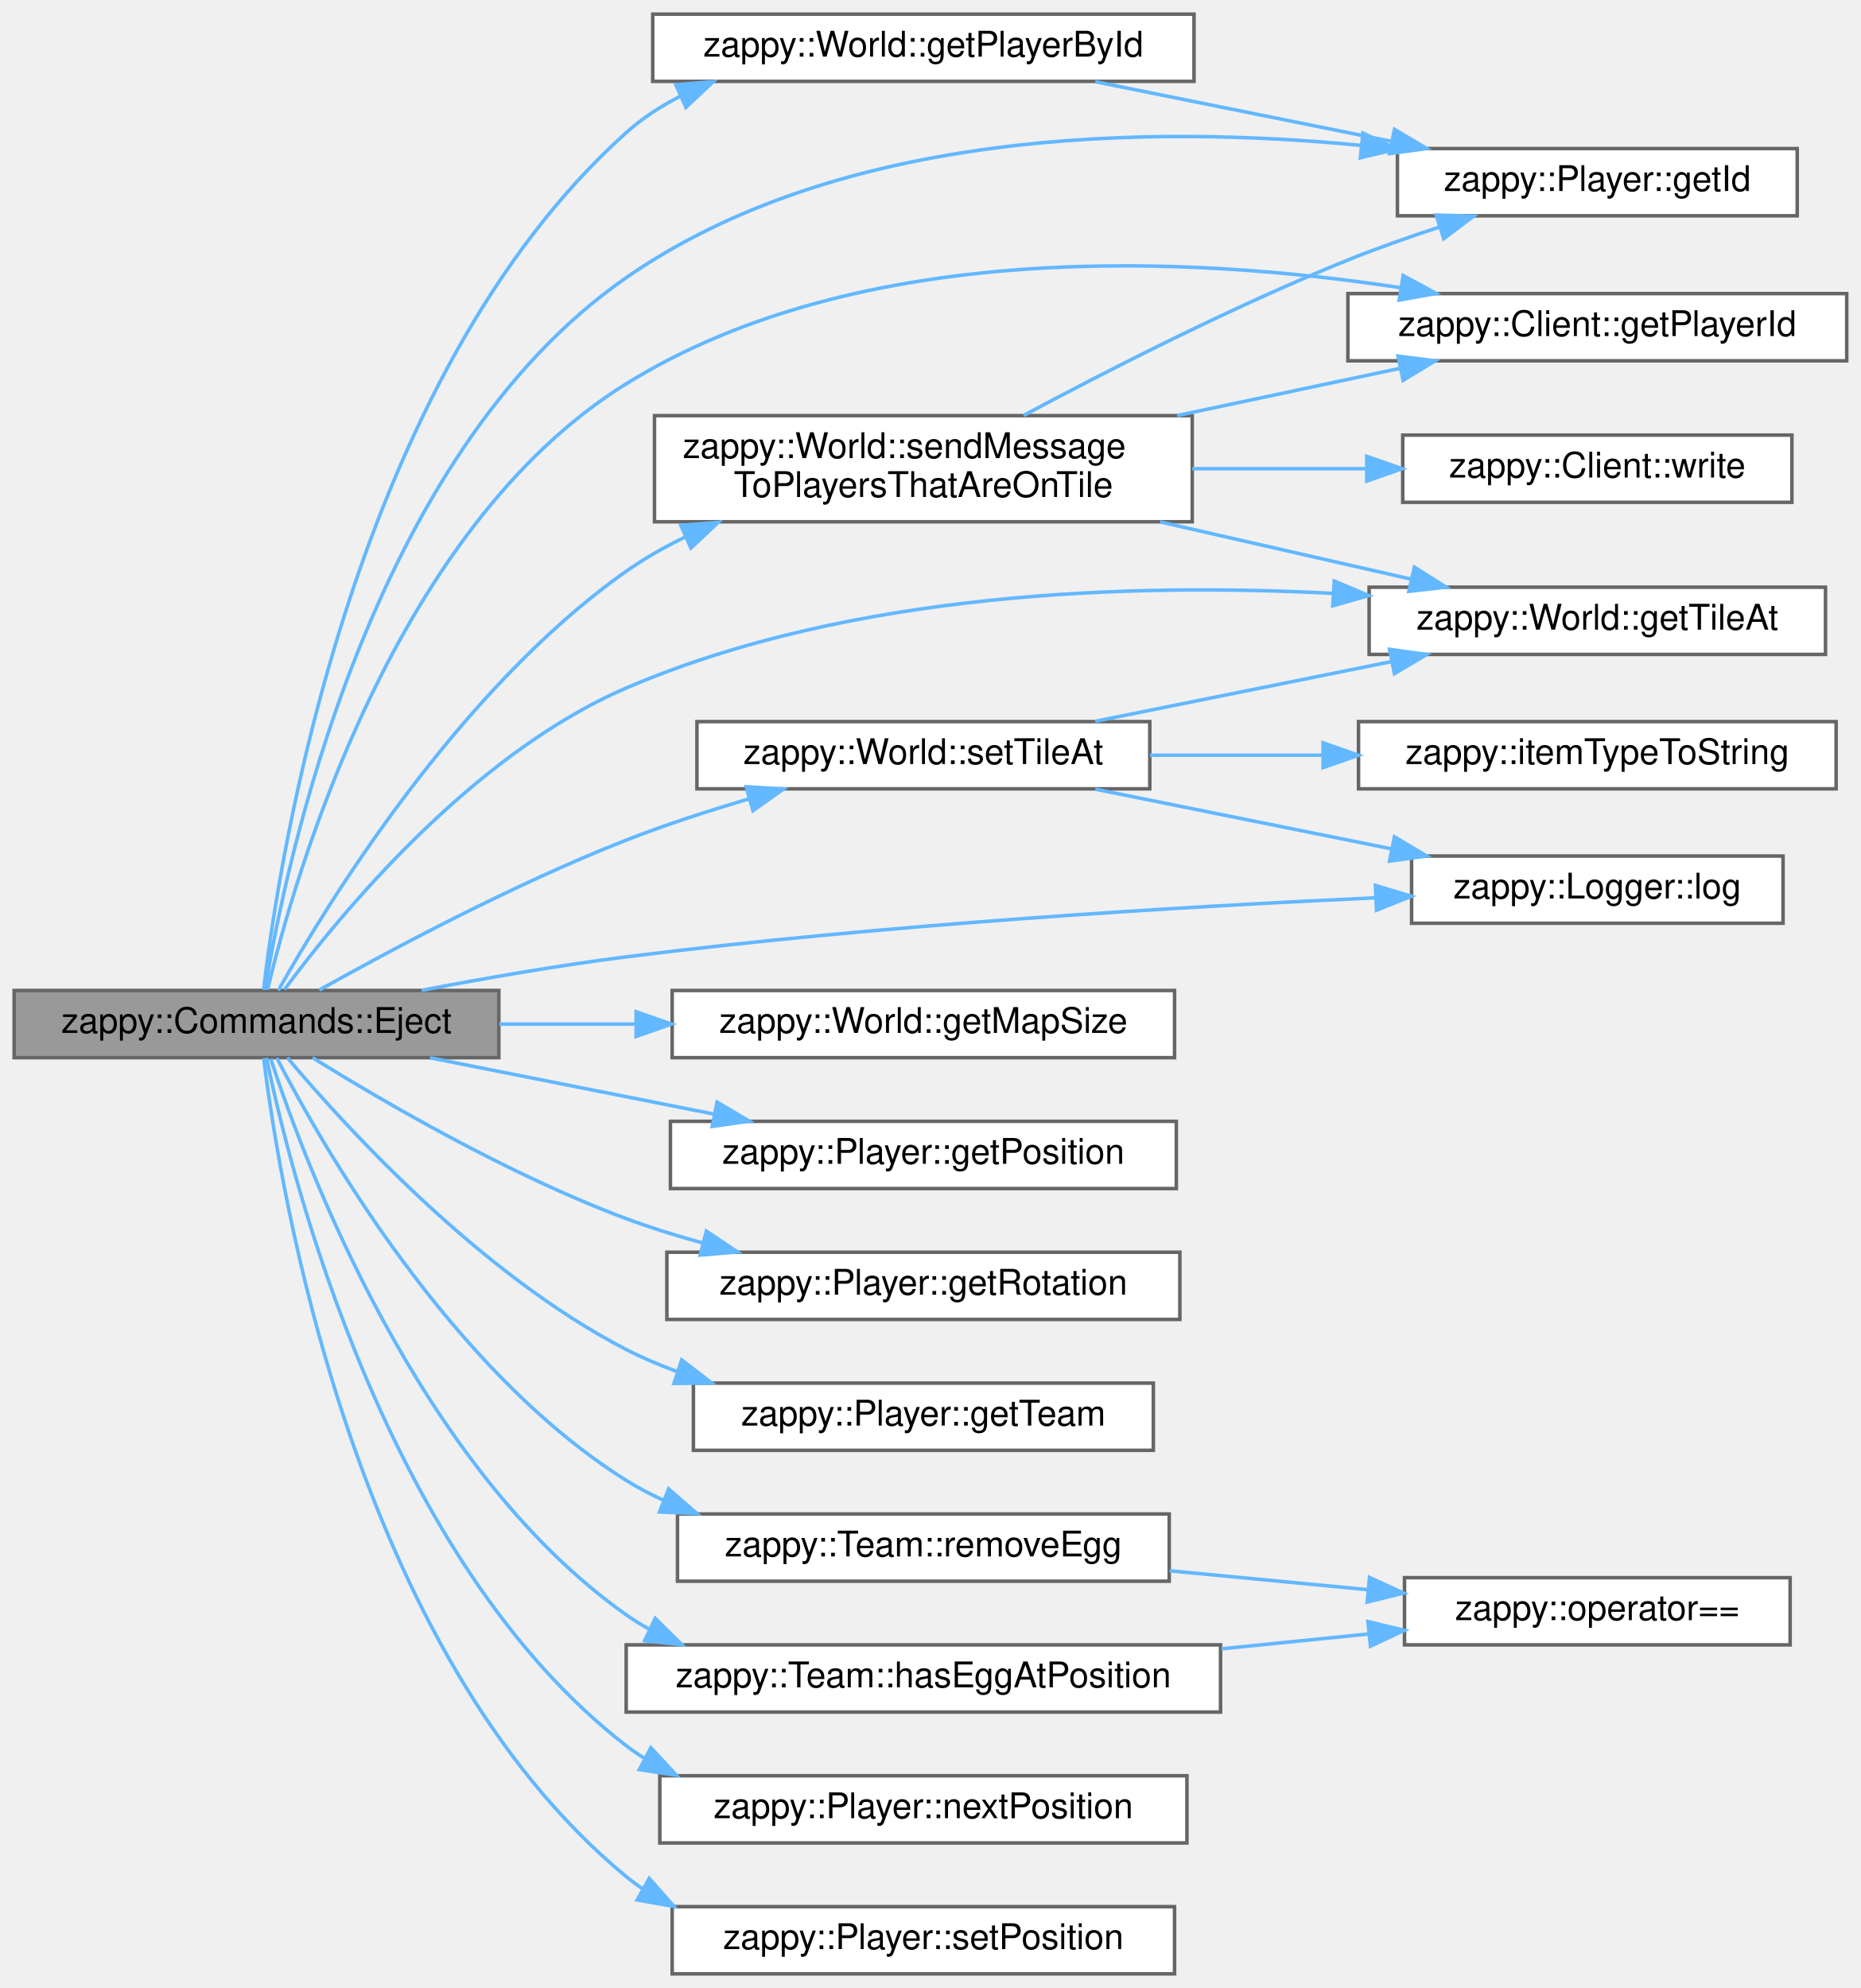
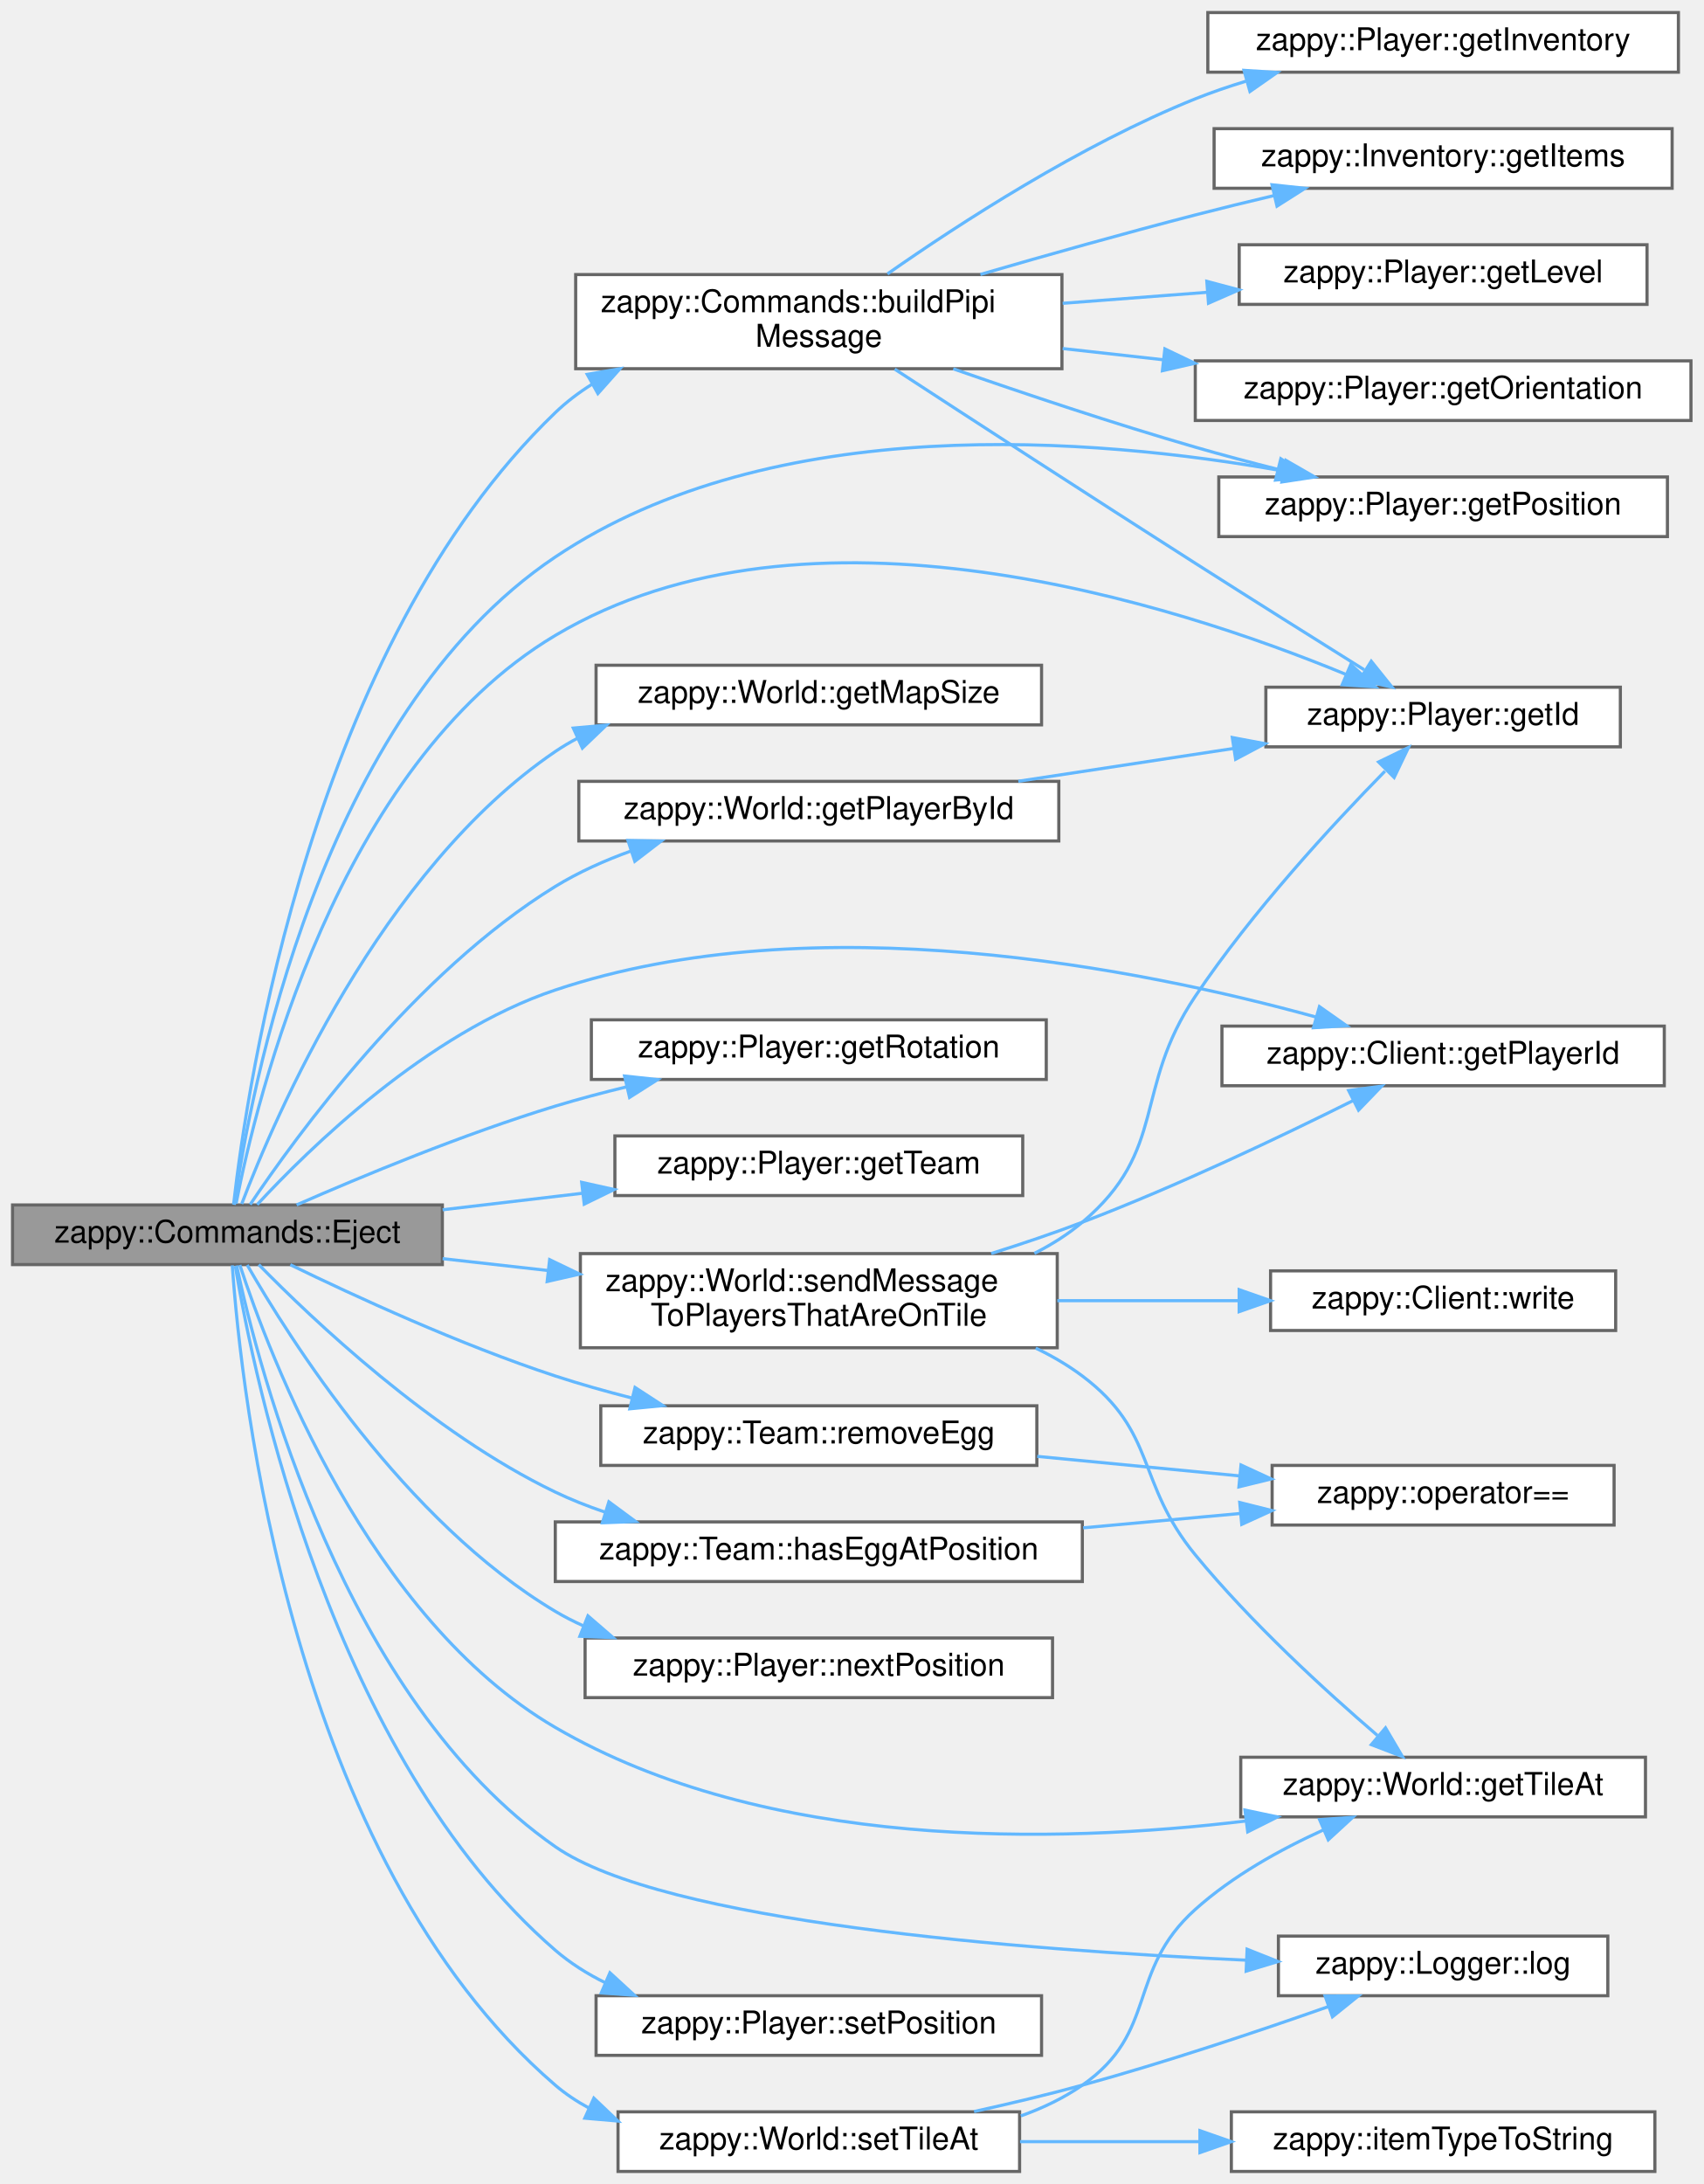
- <svg xmlns="http://www.w3.org/2000/svg" xmlns:xlink="http://www.w3.org/1999/xlink" width="526pt" height="562pt" viewBox="0.00 0.00 526.00 562.00">
-   <g id="graph0" class="graph" transform="scale(1 1) rotate(0) translate(4 558)">
+ <svg xmlns="http://www.w3.org/2000/svg" xmlns:xlink="http://www.w3.org/1999/xlink" width="543pt" height="696pt" viewBox="0.00 0.00 543.00 696.00">
+   <g id="graph0" class="graph" transform="scale(1 1) rotate(0) translate(4 692)">
    <g id="Node000001" class="node">
      <g id="a_Node000001">
        <a xlink:title="Pushes every other player off the current tile.">
-           <polygon fill="#999999" stroke="#666666" points="137,-278 0,-278 0,-259 137,-259 137,-278" />
-           <text text-anchor="middle" x="68.5" y="-266" font-family="Helvetica,sans-Serif" font-size="10.00">zappy::Commands::Eject</text>
+           <polygon fill="#999999" stroke="#666666" points="137,-308 0,-308 0,-289 137,-289 137,-308" />
+           <text text-anchor="middle" x="68.5" y="-296" font-family="Helvetica,sans-Serif" font-size="10.00">zappy::Commands::Eject</text>
        </a>
      </g>
    </g>
    <g id="Node000002" class="node">
      <g id="a_Node000002">
-         <a xlink:href="classzappy_1_1Player.html#a33f33f30fdbf95af468119bc63bd7caa" target="_top" xlink:title="This player's stable logical id (its GUI player number).">
-           <polygon fill="white" stroke="#666666" points="504,-516 391,-516 391,-497 504,-497 504,-516" />
-           <text text-anchor="middle" x="447.5" y="-504" font-family="Helvetica,sans-Serif" font-size="10.00">zappy::Player::getId</text>
+         <a xlink:href="classzappy_1_1Commands.html#ab80dd4d34e9f778e13d3ddba78134a15" target="_top" xlink:title="Builds a passive &quot;pipi&quot; snapshot line (position, orientation, level, inventory) for one player.">
+           <polygon fill="white" stroke="#666666" points="334.5,-604.5 179.5,-604.5 179.5,-574.5 334.5,-574.5 334.5,-604.5" />
+           <text text-anchor="start" x="187.5" y="-592.5" font-family="Helvetica,sans-Serif" font-size="10.00">zappy::Commands::buildPipi</text>
+           <text text-anchor="middle" x="257" y="-581.5" font-family="Helvetica,sans-Serif" font-size="10.00">Message</text>
        </a>
      </g>
    </g>
    <g id="edge1_Node000001_Node000002" class="edge">
      <g id="a_edge1_Node000001_Node000002">
        <a xlink:title=" ">
-           <path fill="none" stroke="#63b8ff" d="M70.91,-278.18C76.47,-312.51 100.26,-429.03 173,-479.5 233.77,-521.67 321.24,-522.66 380.79,-516.89" />
-           <polygon fill="#63b8ff" stroke="#63b8ff" points="381.25,-520.36 390.83,-515.83 380.52,-513.4 381.25,-520.36" />
+           <path fill="none" stroke="#63b8ff" d="M70.46,-308.16C74.74,-346.04 95.41,-485.96 173,-560.5 176.53,-563.89 180.48,-566.89 184.68,-569.53" />
+           <polygon fill="#63b8ff" stroke="#63b8ff" points="183.18,-572.7 193.62,-574.49 186.58,-566.58 183.18,-572.7" />
        </a>
      </g>
    </g>
    <g id="Node000003" class="node">
      <g id="a_Node000003">
+         <a xlink:href="classzappy_1_1Player.html#a33f33f30fdbf95af468119bc63bd7caa" target="_top" xlink:title="This player's stable logical id (its GUI player number).">
+           <polygon fill="white" stroke="#666666" points="512.5,-473 399.5,-473 399.5,-454 512.5,-454 512.5,-473" />
+           <text text-anchor="middle" x="456" y="-461" font-family="Helvetica,sans-Serif" font-size="10.00">zappy::Player::getId</text>
+         </a>
+       </g>
+     </g>
+     <g id="edge8_Node000001_Node000003" class="edge">
+       <g id="a_edge8_Node000001_Node000003">
+         <a xlink:title=" ">
+           <path fill="none" stroke="#63b8ff" d="M71.25,-308.44C77.68,-341.49 103.33,-448.01 173,-489.5 253.53,-537.46 370.5,-499.57 424.98,-477.1" />
+           <polygon fill="#63b8ff" stroke="#63b8ff" points="426.57,-480.23 434.41,-473.11 423.83,-473.79 426.57,-480.23" />
+         </a>
+       </g>
+     </g>
+     <g id="Node000008" class="node">
+       <g id="a_Node000008">
+         <a xlink:href="classzappy_1_1Player.html#aff283e814b7f01d4ad7398d7c20794e6" target="_top" xlink:title="Current tile position.">
+           <polygon fill="white" stroke="#666666" points="527.5,-540 384.5,-540 384.5,-521 527.5,-521 527.5,-540" />
+           <text text-anchor="middle" x="456" y="-528" font-family="Helvetica,sans-Serif" font-size="10.00">zappy::Player::getPosition</text>
+         </a>
+       </g>
+     </g>
+     <g id="edge13_Node000001_Node000008" class="edge">
+       <g id="a_edge13_Node000001_Node000008">
+         <a xlink:title=" ">
+           <path fill="none" stroke="#63b8ff" d="M70.69,-308.03C75.59,-342.89 97.69,-464.04 173,-514.5 242.51,-561.07 344.64,-552.67 405.02,-541.89" />
+           <polygon fill="#63b8ff" stroke="#63b8ff" points="405.89,-545.29 415.07,-540 404.6,-538.41 405.89,-545.29" />
+         </a>
+       </g>
+     </g>
+     <g id="Node000009" class="node">
+       <g id="a_Node000009">
        <a xlink:href="classzappy_1_1World.html#ad35316e4e1203c45ad2f853319775432" target="_top" xlink:title="Map dimensions as (width, height).">
-           <polygon fill="white" stroke="#666666" points="328,-278 186,-278 186,-259 328,-259 328,-278" />
-           <text text-anchor="middle" x="257" y="-266" font-family="Helvetica,sans-Serif" font-size="10.00">zappy::World::getMapSize</text>
-         </a>
-       </g>
-     </g>
-     <g id="edge2_Node000001_Node000003" class="edge">
-       <g id="a_edge2_Node000001_Node000003">
-         <a xlink:title=" ">
-           <path fill="none" stroke="#63b8ff" d="M137.09,-268.5C149.6,-268.5 162.77,-268.5 175.61,-268.5" />
-           <polygon fill="#63b8ff" stroke="#63b8ff" points="175.81,-272 185.81,-268.5 175.81,-265 175.81,-272" />
+           <polygon fill="white" stroke="#666666" points="328,-480 186,-480 186,-461 328,-461 328,-480" />
+           <text text-anchor="middle" x="257" y="-468" font-family="Helvetica,sans-Serif" font-size="10.00">zappy::World::getMapSize</text>
+         </a>
+       </g>
+     </g>
+     <g id="edge9_Node000001_Node000009" class="edge">
+       <g id="a_edge9_Node000001_Node000009">
+         <a xlink:title=" ">
+           <path fill="none" stroke="#63b8ff" d="M73.05,-308.34C83.56,-335.97 117.29,-414.69 173,-452.5 175.27,-454.04 177.64,-455.45 180.1,-456.74" />
+           <polygon fill="#63b8ff" stroke="#63b8ff" points="178.74,-459.97 189.29,-460.92 181.64,-453.6 178.74,-459.97" />
+         </a>
+       </g>
+     </g>
+     <g id="Node000010" class="node">
+       <g id="a_Node000010">
+         <a xlink:href="classzappy_1_1World.html#a43fb08ea54d522c20d2c27ed281297f4" target="_top" xlink:title="Looks up a player by its logical id, or nullptr if none matches.">
+           <polygon fill="white" stroke="#666666" points="333.5,-443 180.5,-443 180.5,-424 333.5,-424 333.5,-443" />
+           <text text-anchor="middle" x="257" y="-431" font-family="Helvetica,sans-Serif" font-size="10.00">zappy::World::getPlayerById</text>
+         </a>
+       </g>
+     </g>
+     <g id="edge10_Node000001_Node000010" class="edge">
+       <g id="a_edge10_Node000001_Node000010">
+         <a xlink:title=" ">
+           <path fill="none" stroke="#63b8ff" d="M75.75,-308.15C90.18,-329.68 128.1,-381.91 173,-409.5 180.43,-414.06 188.76,-417.79 197.21,-420.83" />
+           <polygon fill="#63b8ff" stroke="#63b8ff" points="196.16,-424.17 206.75,-423.97 198.35,-417.52 196.16,-424.17" />
+         </a>
+       </g>
+     </g>
+     <g id="Node000011" class="node">
+       <g id="a_Node000011">
+         <a xlink:href="classzappy_1_1Client.html#ade4edd70698f2497e09f736734d77ab0" target="_top" xlink:title="Returns the logical id of this client's player, or -1 if it has none.">
+           <polygon fill="white" stroke="#666666" points="526.5,-365 385.5,-365 385.5,-346 526.5,-346 526.5,-365" />
+           <text text-anchor="middle" x="456" y="-353" font-family="Helvetica,sans-Serif" font-size="10.00">zappy::Client::getPlayerId</text>
+         </a>
+       </g>
+     </g>
+     <g id="edge12_Node000001_Node000011" class="edge">
+       <g id="a_edge12_Node000001_Node000011">
+         <a xlink:title=" ">
+           <path fill="none" stroke="#63b8ff" d="M77.99,-308.12C94.3,-325.77 132.03,-362.79 173,-376.5 255.84,-404.22 359.75,-383.26 415.43,-367.9" />
+           <polygon fill="#63b8ff" stroke="#63b8ff" points="416.58,-371.21 425.24,-365.11 414.67,-364.48 416.58,-371.21" />
+         </a>
+       </g>
+     </g>
+     <g id="Node000012" class="node">
+       <g id="a_Node000012">
+         <a xlink:href="classzappy_1_1Player.html#a90f0e1c135399b478553f45d2eea9af2" target="_top" xlink:title="Current facing, in degrees (see Degrees).">
+           <polygon fill="white" stroke="#666666" points="329.5,-367 184.5,-367 184.5,-348 329.5,-348 329.5,-367" />
+           <text text-anchor="middle" x="257" y="-355" font-family="Helvetica,sans-Serif" font-size="10.00">zappy::Player::getRotation</text>
+         </a>
+       </g>
+     </g>
+     <g id="edge14_Node000001_Node000012" class="edge">
+       <g id="a_edge14_Node000001_Node000012">
+         <a xlink:title=" ">
+           <path fill="none" stroke="#63b8ff" d="M90.55,-308.02C111.21,-317.08 143.79,-330.61 173,-339.5 180.34,-341.73 188.12,-343.8 195.87,-345.68" />
+           <polygon fill="#63b8ff" stroke="#63b8ff" points="195.09,-349.09 205.62,-347.96 196.68,-342.28 195.09,-349.09" />
+         </a>
+       </g>
+     </g>
+     <g id="Node000013" class="node">
+       <g id="a_Node000013">
+         <a xlink:href="classzappy_1_1Player.html#ad714c54e4fcee0484d05ad253ab10ccb" target="_top" xlink:title=" ">
+           <polygon fill="white" stroke="#666666" points="322,-330 192,-330 192,-311 322,-311 322,-330" />
+           <text text-anchor="middle" x="257" y="-318" font-family="Helvetica,sans-Serif" font-size="10.00">zappy::Player::getTeam</text>
+         </a>
+       </g>
+     </g>
+     <g id="edge15_Node000001_Node000013" class="edge">
+       <g id="a_edge15_Node000001_Node000013">
+         <a xlink:title=" ">
+           <path fill="none" stroke="#63b8ff" d="M137.09,-306.47C151.58,-308.18 166.96,-310 181.68,-311.73" />
+           <polygon fill="#63b8ff" stroke="#63b8ff" points="181.41,-315.22 191.75,-312.92 182.23,-308.27 181.41,-315.22" />
+         </a>
+       </g>
+     </g>
+     <g id="Node000014" class="node">
+       <g id="a_Node000014">
+         <a xlink:href="classzappy_1_1World.html#a9fce895cc2d62e61b943f7d9e03471db" target="_top" xlink:title="Returns the tile at the given coordinates.">
+           <polygon fill="white" stroke="#666666" points="520.5,-132 391.5,-132 391.5,-113 520.5,-113 520.5,-132" />
+           <text text-anchor="middle" x="456" y="-120" font-family="Helvetica,sans-Serif" font-size="10.00">zappy::World::getTileAt</text>
+         </a>
+       </g>
+     </g>
+     <g id="edge16_Node000001_Node000014" class="edge">
+       <g id="a_edge16_Node000001_Node000014">
+         <a xlink:title=" ">
+           <path fill="none" stroke="#63b8ff" d="M72.45,-288.87C81.76,-260.35 113.48,-176.18 173,-141.5 240.33,-102.27 332.65,-104.4 393.04,-111.67" />
+           <polygon fill="#63b8ff" stroke="#63b8ff" points="392.83,-115.17 403.19,-112.98 393.72,-108.23 392.83,-115.17" />
+         </a>
+       </g>
+     </g>
+     <g id="Node000015" class="node">
+       <g id="a_Node000015">
+         <a xlink:href="structzappy_1_1Team.html#a06e9cb5bf9415912467bb4843fb12ce0" target="_top" xlink:title="True if at least one egg is currently sitting on the given tile.">
+           <polygon fill="white" stroke="#666666" points="341,-207 173,-207 173,-188 341,-188 341,-207" />
+           <text text-anchor="middle" x="257" y="-195" font-family="Helvetica,sans-Serif" font-size="10.00">zappy::Team::hasEggAtPosition</text>
+         </a>
+       </g>
+     </g>
+     <g id="edge17_Node000001_Node000015" class="edge">
+       <g id="a_edge17_Node000001_Node000015">
+         <a xlink:title=" ">
+           <path fill="none" stroke="#63b8ff" d="M78.49,-288.99C95.34,-271.77 133.53,-235.45 173,-216.5 178,-214.1 183.31,-212 188.74,-210.15" />
+           <polygon fill="#63b8ff" stroke="#63b8ff" points="190.08,-213.4 198.6,-207.11 188.01,-206.72 190.08,-213.4" />
+         </a>
+       </g>
+     </g>
+     <g id="Node000017" class="node">
+       <g id="a_Node000017">
+         <a xlink:href="classzappy_1_1Logger.html#abab39dcd03894b824e5c7b03462dc483" target="_top" xlink:title="Prints one log line to stdout. Omits the &quot;(...)&quot; group when fields is empty.">
+           <polygon fill="white" stroke="#666666" points="508.5,-75 403.5,-75 403.5,-56 508.5,-56 508.5,-75" />
+           <text text-anchor="middle" x="456" y="-63" font-family="Helvetica,sans-Serif" font-size="10.00">zappy::Logger::log</text>
+         </a>
+       </g>
+     </g>
+     <g id="edge19_Node000001_Node000017" class="edge">
+       <g id="a_edge19_Node000001_Node000017">
+         <a xlink:title=" ">
+           <path fill="none" stroke="#63b8ff" d="M71.41,-288.72C78.34,-256.13 105.38,-150.6 173,-103.5 207.53,-79.45 321,-70.58 393.04,-67.34" />
+           <polygon fill="#63b8ff" stroke="#63b8ff" points="393.52,-70.82 403.36,-66.9 393.22,-63.83 393.52,-70.82" />
+         </a>
+       </g>
+     </g>
+     <g id="Node000018" class="node">
+       <g id="a_Node000018">
+         <a xlink:href="classzappy_1_1Player.html#a8b9c6f16cad62adb3f85f645c300393f" target="_top" xlink:title="Tile the player would land on if it moved one step forward, with wrap-around.">
+           <polygon fill="white" stroke="#666666" points="331.5,-170 182.5,-170 182.5,-151 331.5,-151 331.5,-170" />
+           <text text-anchor="middle" x="257" y="-158" font-family="Helvetica,sans-Serif" font-size="10.00">zappy::Player::nextPosition</text>
+         </a>
+       </g>
+     </g>
+     <g id="edge20_Node000001_Node000018" class="edge">
+       <g id="a_edge20_Node000001_Node000018">
+         <a xlink:title=" ">
+           <path fill="none" stroke="#63b8ff" d="M74.8,-288.87C88.04,-265.77 124.99,-207.04 173,-178.5 175.85,-176.8 178.84,-175.27 181.93,-173.88" />
+           <polygon fill="#63b8ff" stroke="#63b8ff" points="183.41,-177.05 191.42,-170.12 180.83,-170.55 183.41,-177.05" />
+         </a>
+       </g>
+     </g>
+     <g id="Node000019" class="node">
+       <g id="a_Node000019">
+         <a xlink:href="structzappy_1_1Team.html#aad0897588cd6ebe5a589f0ff710a3ee1" target="_top" xlink:title="Removes eggs at a tile (and their slots). With eggID set, removes just that one egg; with count == -1...">
+           <polygon fill="white" stroke="#666666" points="326.5,-244 187.5,-244 187.5,-225 326.5,-225 326.5,-244" />
+           <text text-anchor="middle" x="257" y="-232" font-family="Helvetica,sans-Serif" font-size="10.00">zappy::Team::removeEgg</text>
+         </a>
+       </g>
+     </g>
+     <g id="edge21_Node000001_Node000019" class="edge">
+       <g id="a_edge21_Node000001_Node000019">
+         <a xlink:title=" ">
+           <path fill="none" stroke="#63b8ff" d="M88.54,-288.95C109,-278.99 142.66,-263.47 173,-253.5 180.79,-250.94 189.1,-248.6 197.33,-246.5" />
+           <polygon fill="#63b8ff" stroke="#63b8ff" points="198.42,-249.84 207.31,-244.06 196.76,-243.04 198.42,-249.84" />
+         </a>
+       </g>
+     </g>
+     <g id="Node000020" class="node">
+       <g id="a_Node000020">
+         <a xlink:href="classzappy_1_1World.html#a16e90e4f9247dcfdc66d275ab5fc2888" target="_top" xlink:title="Sends a message to every player currently standing on the given tile.">
+           <polygon fill="white" stroke="#666666" points="333,-292.5 181,-292.5 181,-262.5 333,-262.5 333,-292.5" />
+           <text text-anchor="start" x="189" y="-280.5" font-family="Helvetica,sans-Serif" font-size="10.00">zappy::World::sendMessage</text>
+           <text text-anchor="middle" x="257" y="-269.5" font-family="Helvetica,sans-Serif" font-size="10.00">ToPlayersThatAreOnTile</text>
+         </a>
+       </g>
+     </g>
+     <g id="edge23_Node000001_Node000020" class="edge">
+       <g id="a_edge23_Node000001_Node000020">
+         <a xlink:title=" ">
+           <path fill="none" stroke="#63b8ff" d="M137.09,-290.89C147.95,-289.67 159.31,-288.39 170.51,-287.13" />
+           <polygon fill="#63b8ff" stroke="#63b8ff" points="171.2,-290.57 180.74,-285.97 170.41,-283.61 171.2,-290.57" />
+         </a>
+       </g>
+     </g>
+     <g id="Node000022" class="node">
+       <g id="a_Node000022">
+         <a xlink:href="classzappy_1_1Player.html#a16e2f2ea6458b369a60a87f6e26a663c" target="_top" xlink:title="Places the player at (x, y), wrapping into the map bounds.">
+           <polygon fill="white" stroke="#666666" points="328,-56 186,-56 186,-37 328,-37 328,-56" />
+           <text text-anchor="middle" x="257" y="-44" font-family="Helvetica,sans-Serif" font-size="10.00">zappy::Player::setPosition</text>
+         </a>
+       </g>
+     </g>
+     <g id="edge28_Node000001_Node000022" class="edge">
+       <g id="a_edge28_Node000001_Node000022">
+         <a xlink:title=" ">
+           <path fill="none" stroke="#63b8ff" d="M71.01,-288.53C76.89,-253.12 101.65,-132.21 173,-70.5 177.77,-66.38 183.2,-62.96 188.96,-60.13" />
+           <polygon fill="#63b8ff" stroke="#63b8ff" points="190.42,-63.32 198.22,-56.15 187.65,-56.89 190.42,-63.32" />
+         </a>
+       </g>
+     </g>
+     <g id="Node000023" class="node">
+       <g id="a_Node000023">
+         <a xlink:href="classzappy_1_1World.html#a3d970927132d48c4440f41db095da4eb" target="_top" xlink:title="Sets the absolute count of a resource on a tile.">
+           <polygon fill="white" stroke="#666666" points="321,-19 193,-19 193,0 321,0 321,-19" />
+           <text text-anchor="middle" x="257" y="-7" font-family="Helvetica,sans-Serif" font-size="10.00">zappy::World::setTileAt</text>
+         </a>
+       </g>
+     </g>
+     <g id="edge29_Node000001_Node000023" class="edge">
+       <g id="a_edge29_Node000001_Node000023">
+         <a xlink:title=" ">
+           <path fill="none" stroke="#63b8ff" d="M70.04,-288.76C72.78,-249.3 88.58,-100.03 173,-27.5 176.27,-24.69 179.88,-22.29 183.7,-20.23" />
+           <polygon fill="#63b8ff" stroke="#63b8ff" points="185.29,-23.36 192.96,-16.06 182.41,-16.98 185.29,-23.36" />
+         </a>
+       </g>
+     </g>
+     <g id="edge2_Node000002_Node000003" class="edge">
+       <g id="a_edge2_Node000002_Node000003">
+         <a xlink:title=" ">
+           <path fill="none" stroke="#63b8ff" d="M281.2,-574.36C305.14,-558.76 343.59,-533.8 377,-512.5 394.98,-501.04 415.39,-488.22 430.82,-478.57" />
+           <polygon fill="#63b8ff" stroke="#63b8ff" points="433.09,-481.28 439.72,-473.02 429.38,-475.35 433.09,-481.28" />
        </a>
      </g>
    </g>
    <g id="Node000004" class="node">
      <g id="a_Node000004">
-         <a xlink:href="classzappy_1_1World.html#a43fb08ea54d522c20d2c27ed281297f4" target="_top" xlink:title="Looks up a player by its logical id, or nullptr if none matches.">
-           <polygon fill="white" stroke="#666666" points="333.5,-554 180.5,-554 180.5,-535 333.5,-535 333.5,-554" />
-           <text text-anchor="middle" x="257" y="-542" font-family="Helvetica,sans-Serif" font-size="10.00">zappy::World::getPlayerById</text>
-         </a>
-       </g>
-     </g>
-     <g id="edge3_Node000001_Node000004" class="edge">
-       <g id="a_edge3_Node000001_Node000004">
-         <a xlink:title=" ">
-           <path fill="none" stroke="#63b8ff" d="M70.5,-278.18C74.88,-315.47 95.73,-451.17 173,-520.5 177.51,-524.54 182.65,-527.91 188.13,-530.71" />
-           <polygon fill="#63b8ff" stroke="#63b8ff" points="187.04,-534.05 197.6,-534.91 189.88,-527.65 187.04,-534.05" />
+         <a xlink:href="classzappy_1_1Player.html#a7583690b204dac5e1382ba3a80256695" target="_top" xlink:title="This player's inventory.">
+           <polygon fill="white" stroke="#666666" points="531,-688 381,-688 381,-669 531,-669 531,-688" />
+           <text text-anchor="middle" x="456" y="-676" font-family="Helvetica,sans-Serif" font-size="10.00">zappy::Player::getInventory</text>
+         </a>
+       </g>
+     </g>
+     <g id="edge3_Node000002_Node000004" class="edge">
+       <g id="a_edge3_Node000002_Node000004">
+         <a xlink:title=" ">
+           <path fill="none" stroke="#63b8ff" d="M278.88,-604.71C301.85,-620.78 340.39,-645.78 377,-660.5 382.16,-662.57 387.61,-664.44 393.13,-666.11" />
+           <polygon fill="#63b8ff" stroke="#63b8ff" points="392.54,-669.58 403.11,-668.91 394.43,-662.84 392.54,-669.58" />
        </a>
      </g>
    </g>
    <g id="Node000005" class="node">
      <g id="a_Node000005">
-         <a xlink:href="classzappy_1_1Client.html#ade4edd70698f2497e09f736734d77ab0" target="_top" xlink:title="Returns the logical id of this client's player, or -1 if it has none.">
-           <polygon fill="white" stroke="#666666" points="518,-475 377,-475 377,-456 518,-456 518,-475" />
-           <text text-anchor="middle" x="447.5" y="-463" font-family="Helvetica,sans-Serif" font-size="10.00">zappy::Client::getPlayerId</text>
-         </a>
-       </g>
-     </g>
-     <g id="edge5_Node000001_Node000005" class="edge">
-       <g id="a_edge5_Node000001_Node000005">
-         <a xlink:title=" ">
-           <path fill="none" stroke="#63b8ff" d="M71.63,-278.22C79.07,-309.63 107.16,-408.69 173,-449.5 239.36,-490.63 333.06,-485.6 391.76,-476.69" />
-           <polygon fill="#63b8ff" stroke="#63b8ff" points="392.63,-480.09 401.94,-475.05 391.52,-473.18 392.63,-480.09" />
+         <a xlink:href="classzappy_1_1Inventory.html#ae39a467d579b96abd514a9068b914959" target="_top" xlink:title="Mutable access to the underlying item counts, indexed by ItemType.">
+           <polygon fill="white" stroke="#666666" points="529,-651 383,-651 383,-632 529,-632 529,-651" />
+           <text text-anchor="middle" x="456" y="-639" font-family="Helvetica,sans-Serif" font-size="10.00">zappy::Inventory::getItems</text>
+         </a>
+       </g>
+     </g>
+     <g id="edge4_Node000002_Node000005" class="edge">
+       <g id="a_edge4_Node000002_Node000005">
+         <a xlink:title=" ">
+           <path fill="none" stroke="#63b8ff" d="M308.51,-604.55C329.61,-610.68 354.43,-617.67 377,-623.5 385.12,-625.6 393.76,-627.71 402.2,-629.7" />
+           <polygon fill="#63b8ff" stroke="#63b8ff" points="401.46,-633.12 411.99,-631.99 403.05,-626.31 401.46,-633.12" />
        </a>
      </g>
    </g>
    <g id="Node000006" class="node">
      <g id="a_Node000006">
-         <a xlink:href="classzappy_1_1Player.html#aff283e814b7f01d4ad7398d7c20794e6" target="_top" xlink:title="Current tile position.">
-           <polygon fill="white" stroke="#666666" points="328.5,-241 185.5,-241 185.5,-222 328.5,-222 328.5,-241" />
-           <text text-anchor="middle" x="257" y="-229" font-family="Helvetica,sans-Serif" font-size="10.00">zappy::Player::getPosition</text>
-         </a>
-       </g>
-     </g>
-     <g id="edge6_Node000001_Node000006" class="edge">
-       <g id="a_edge6_Node000001_Node000006">
-         <a xlink:title=" ">
-           <path fill="none" stroke="#63b8ff" d="M117.53,-258.97C142.02,-254.11 171.99,-248.17 197.78,-243.05" />
-           <polygon fill="#63b8ff" stroke="#63b8ff" points="198.68,-246.44 207.81,-241.06 197.32,-239.57 198.68,-246.44" />
+         <a xlink:href="classzappy_1_1Player.html#a70dc9f5c05ea552c47350da37b3bd027" target="_top" xlink:title="Current elevation level (1..8).">
+           <polygon fill="white" stroke="#666666" points="521,-614 391,-614 391,-595 521,-595 521,-614" />
+           <text text-anchor="middle" x="456" y="-602" font-family="Helvetica,sans-Serif" font-size="10.00">zappy::Player::getLevel</text>
+         </a>
+       </g>
+     </g>
+     <g id="edge5_Node000002_Node000006" class="edge">
+       <g id="a_edge5_Node000002_Node000006">
+         <a xlink:title=" ">
+           <path fill="none" stroke="#63b8ff" d="M334.73,-595.34C349.83,-596.49 365.64,-597.7 380.66,-598.84" />
+           <polygon fill="#63b8ff" stroke="#63b8ff" points="380.68,-602.35 390.91,-599.62 381.21,-595.37 380.68,-602.35" />
        </a>
      </g>
    </g>
    <g id="Node000007" class="node">
      <g id="a_Node000007">
-         <a xlink:href="classzappy_1_1Player.html#a90f0e1c135399b478553f45d2eea9af2" target="_top" xlink:title="Current facing, in degrees (see Degrees).">
-           <polygon fill="white" stroke="#666666" points="329.5,-204 184.5,-204 184.5,-185 329.5,-185 329.5,-204" />
-           <text text-anchor="middle" x="257" y="-192" font-family="Helvetica,sans-Serif" font-size="10.00">zappy::Player::getRotation</text>
-         </a>
-       </g>
-     </g>
-     <g id="edge7_Node000001_Node000007" class="edge">
-       <g id="a_edge7_Node000001_Node000007">
-         <a xlink:title=" ">
-           <path fill="none" stroke="#63b8ff" d="M84.34,-258.99C103.93,-246.83 139.82,-225.86 173,-213.5 179.86,-210.94 187.16,-208.67 194.49,-206.66" />
-           <polygon fill="#63b8ff" stroke="#63b8ff" points="195.66,-209.97 204.46,-204.08 193.9,-203.19 195.66,-209.97" />
-         </a>
-       </g>
-     </g>
-     <g id="Node000008" class="node">
-       <g id="a_Node000008">
-         <a xlink:href="classzappy_1_1Player.html#ad714c54e4fcee0484d05ad253ab10ccb" target="_top" xlink:title=" ">
-           <polygon fill="white" stroke="#666666" points="322,-167 192,-167 192,-148 322,-148 322,-167" />
-           <text text-anchor="middle" x="257" y="-155" font-family="Helvetica,sans-Serif" font-size="10.00">zappy::Player::getTeam</text>
-         </a>
-       </g>
-     </g>
-     <g id="edge8_Node000001_Node000008" class="edge">
-       <g id="a_edge8_Node000001_Node000008">
-         <a xlink:title=" ">
-           <path fill="none" stroke="#63b8ff" d="M77.23,-258.98C93.09,-240.11 131.33,-197.98 173,-176.5 177.56,-174.15 182.42,-172.08 187.4,-170.27" />
-           <polygon fill="#63b8ff" stroke="#63b8ff" points="188.68,-173.54 197.09,-167.1 186.5,-166.89 188.68,-173.54" />
-         </a>
-       </g>
-     </g>
-     <g id="Node000009" class="node">
-       <g id="a_Node000009">
-         <a xlink:href="classzappy_1_1World.html#a9fce895cc2d62e61b943f7d9e03471db" target="_top" xlink:title="Returns the tile at the given coordinates.">
-           <polygon fill="white" stroke="#666666" points="512,-392 383,-392 383,-373 512,-373 512,-392" />
-           <text text-anchor="middle" x="447.5" y="-380" font-family="Helvetica,sans-Serif" font-size="10.00">zappy::World::getTileAt</text>
-         </a>
-       </g>
-     </g>
-     <g id="edge9_Node000001_Node000009" class="edge">
-       <g id="a_edge9_Node000001_Node000009">
-         <a xlink:title=" ">
-           <path fill="none" stroke="#63b8ff" d="M76.42,-278.29C91.36,-298.5 128.86,-344.52 173,-363.5 236.53,-390.81 316.03,-393.24 372.92,-390.24" />
-           <polygon fill="#63b8ff" stroke="#63b8ff" points="373.14,-393.73 382.91,-389.64 372.72,-386.74 373.14,-393.73" />
-         </a>
-       </g>
-     </g>
-     <g id="Node000010" class="node">
-       <g id="a_Node000010">
-         <a xlink:href="structzappy_1_1Team.html#a06e9cb5bf9415912467bb4843fb12ce0" target="_top" xlink:title="True if at least one egg is currently sitting on the given tile.">
-           <polygon fill="white" stroke="#666666" points="341,-93 173,-93 173,-74 341,-74 341,-93" />
-           <text text-anchor="middle" x="257" y="-81" font-family="Helvetica,sans-Serif" font-size="10.00">zappy::Team::hasEggAtPosition</text>
-         </a>
-       </g>
-     </g>
-     <g id="edge10_Node000001_Node000010" class="edge">
-       <g id="a_edge10_Node000001_Node000010">
-         <a xlink:title=" ">
-           <path fill="none" stroke="#63b8ff" d="M72.52,-258.68C82.02,-229.54 114.21,-143.01 173,-101.5 175.11,-100.01 177.32,-98.64 179.6,-97.38" />
-           <polygon fill="#63b8ff" stroke="#63b8ff" points="181.2,-100.5 188.74,-93.05 178.2,-94.17 181.2,-100.5" />
-         </a>
-       </g>
-     </g>
-     <g id="Node000012" class="node">
-       <g id="a_Node000012">
-         <a xlink:href="classzappy_1_1Logger.html#abab39dcd03894b824e5c7b03462dc483" target="_top" xlink:title="Prints one log line to stdout. Omits the &quot;(...)&quot; group when fields is empty.">
-           <polygon fill="white" stroke="#666666" points="500,-316 395,-316 395,-297 500,-297 500,-316" />
-           <text text-anchor="middle" x="447.5" y="-304" font-family="Helvetica,sans-Serif" font-size="10.00">zappy::Logger::log</text>
-         </a>
-       </g>
-     </g>
-     <g id="edge12_Node000001_Node000012" class="edge">
-       <g id="a_edge12_Node000001_Node000012">
-         <a xlink:title=" ">
-           <path fill="none" stroke="#63b8ff" d="M115.18,-278.03C133.14,-281.47 153.97,-285.1 173,-287.5 245.46,-296.64 329.32,-301.65 384.88,-304.2" />
-           <polygon fill="#63b8ff" stroke="#63b8ff" points="384.77,-307.69 394.92,-304.64 385.08,-300.7 384.77,-307.69" />
-         </a>
-       </g>
-     </g>
-     <g id="Node000013" class="node">
-       <g id="a_Node000013">
-         <a xlink:href="classzappy_1_1Player.html#a8b9c6f16cad62adb3f85f645c300393f" target="_top" xlink:title="Tile the player would land on if it moved one step forward, with wrap-around.">
-           <polygon fill="white" stroke="#666666" points="331.5,-56 182.5,-56 182.5,-37 331.5,-37 331.5,-56" />
-           <text text-anchor="middle" x="257" y="-44" font-family="Helvetica,sans-Serif" font-size="10.00">zappy::Player::nextPosition</text>
-         </a>
-       </g>
-     </g>
-     <g id="edge13_Node000001_Node000013" class="edge">
-       <g id="a_edge13_Node000001_Node000013">
-         <a xlink:title=" ">
-           <path fill="none" stroke="#63b8ff" d="M71.32,-258.95C78.1,-226.11 105.1,-116.92 173,-64.5 174.62,-63.25 176.31,-62.08 178.05,-60.99" />
-           <polygon fill="#63b8ff" stroke="#63b8ff" points="179.98,-63.93 187.18,-56.16 176.71,-57.74 179.98,-63.93" />
-         </a>
-       </g>
-     </g>
-     <g id="Node000014" class="node">
-       <g id="a_Node000014">
-         <a xlink:href="structzappy_1_1Team.html#aad0897588cd6ebe5a589f0ff710a3ee1" target="_top" xlink:title="Removes eggs at a tile (and their slots). With eggID set, removes just that one egg; with count == -1...">
-           <polygon fill="white" stroke="#666666" points="326.5,-130 187.5,-130 187.5,-111 326.5,-111 326.5,-130" />
-           <text text-anchor="middle" x="257" y="-118" font-family="Helvetica,sans-Serif" font-size="10.00">zappy::Team::removeEgg</text>
-         </a>
-       </g>
-     </g>
-     <g id="edge14_Node000001_Node000014" class="edge">
-       <g id="a_edge14_Node000001_Node000014">
-         <a xlink:title=" ">
-           <path fill="none" stroke="#63b8ff" d="M74.25,-258.9C86.76,-234.68 123.12,-170.76 173,-139.5 176.36,-137.4 179.92,-135.52 183.61,-133.86" />
-           <polygon fill="#63b8ff" stroke="#63b8ff" points="184.99,-137.08 193,-130.13 182.41,-130.57 184.99,-137.08" />
-         </a>
-       </g>
-     </g>
-     <g id="Node000015" class="node">
-       <g id="a_Node000015">
-         <a xlink:href="classzappy_1_1World.html#a16e90e4f9247dcfdc66d275ab5fc2888" target="_top" xlink:title="Sends a message to every player currently standing on the given tile.">
-           <polygon fill="white" stroke="#666666" points="333,-440.5 181,-440.5 181,-410.5 333,-410.5 333,-440.5" />
-           <text text-anchor="start" x="189" y="-428.5" font-family="Helvetica,sans-Serif" font-size="10.00">zappy::World::sendMessage</text>
-           <text text-anchor="middle" x="257" y="-417.5" font-family="Helvetica,sans-Serif" font-size="10.00">ToPlayersThatAreOnTile</text>
-         </a>
-       </g>
-     </g>
-     <g id="edge16_Node000001_Node000015" class="edge">
-       <g id="a_edge16_Node000001_Node000015">
-         <a xlink:title=" ">
-           <path fill="none" stroke="#63b8ff" d="M74.68,-278.04C87.91,-301.58 125.33,-362.94 173,-396.5 178.16,-400.13 183.82,-403.35 189.68,-406.19" />
-           <polygon fill="#63b8ff" stroke="#63b8ff" points="188.45,-409.47 199.01,-410.34 191.3,-403.08 188.45,-409.47" />
-         </a>
-       </g>
-     </g>
-     <g id="Node000017" class="node">
-       <g id="a_Node000017">
-         <a xlink:href="classzappy_1_1Player.html#a16e2f2ea6458b369a60a87f6e26a663c" target="_top" xlink:title="Places the player at (x, y), wrapping into the map bounds.">
-           <polygon fill="white" stroke="#666666" points="328,-19 186,-19 186,0 328,0 328,-19" />
-           <text text-anchor="middle" x="257" y="-7" font-family="Helvetica,sans-Serif" font-size="10.00">zappy::Player::setPosition</text>
-         </a>
-       </g>
-     </g>
-     <g id="edge21_Node000001_Node000017" class="edge">
-       <g id="a_edge21_Node000001_Node000017">
-         <a xlink:title=" ">
-           <path fill="none" stroke="#63b8ff" d="M70.54,-258.83C75.01,-222.2 96.05,-90.93 173,-27.5 174.54,-26.23 176.14,-25.05 177.8,-23.95" />
-           <polygon fill="#63b8ff" stroke="#63b8ff" points="179.52,-26.99 186.54,-19.05 176.1,-20.89 179.52,-26.99" />
-         </a>
-       </g>
-     </g>
-     <g id="Node000018" class="node">
-       <g id="a_Node000018">
-         <a xlink:href="classzappy_1_1World.html#a3d970927132d48c4440f41db095da4eb" target="_top" xlink:title="Sets the absolute count of a resource on a tile.">
-           <polygon fill="white" stroke="#666666" points="321,-354 193,-354 193,-335 321,-335 321,-354" />
-           <text text-anchor="middle" x="257" y="-342" font-family="Helvetica,sans-Serif" font-size="10.00">zappy::World::setTileAt</text>
-         </a>
-       </g>
-     </g>
-     <g id="edge22_Node000001_Node000018" class="edge">
-       <g id="a_edge22_Node000001_Node000018">
-         <a xlink:title=" ">
-           <path fill="none" stroke="#63b8ff" d="M86.27,-278.14C106.39,-289.41 141.36,-308.1 173,-320.5 184.02,-324.82 196.13,-328.75 207.61,-332.13" />
-           <polygon fill="#63b8ff" stroke="#63b8ff" points="206.92,-335.58 217.49,-334.96 208.84,-328.84 206.92,-335.58" />
-         </a>
-       </g>
-     </g>
-     <g id="edge4_Node000004_Node000002" class="edge">
-       <g id="a_edge4_Node000004_Node000002">
-         <a xlink:title=" ">
-           <path fill="none" stroke="#63b8ff" d="M305.57,-534.91C331,-529.78 362.5,-523.43 389.27,-518.04" />
-           <polygon fill="#63b8ff" stroke="#63b8ff" points="390.16,-521.43 399.28,-516.02 388.78,-514.57 390.16,-521.43" />
-         </a>
-       </g>
-     </g>
-     <g id="Node000011" class="node">
-       <g id="a_Node000011">
-         <a xlink:href="namespacezappy.html#a6f4c56af6fff80513c2388249fd217f4" target="_top" xlink:title=" ">
-           <polygon fill="white" stroke="#666666" points="502,-112 393,-112 393,-93 502,-93 502,-112" />
-           <text text-anchor="middle" x="447.5" y="-100" font-family="Helvetica,sans-Serif" font-size="10.00">zappy::operator==</text>
-         </a>
-       </g>
-     </g>
-     <g id="edge11_Node000010_Node000011" class="edge">
-       <g id="a_edge11_Node000010_Node000011">
-         <a xlink:title=" ">
-           <path fill="none" stroke="#63b8ff" d="M341.23,-91.89C355.22,-93.3 369.53,-94.74 382.93,-96.09" />
-           <polygon fill="#63b8ff" stroke="#63b8ff" points="382.66,-99.58 392.96,-97.1 383.37,-92.62 382.66,-99.58" />
-         </a>
-       </g>
-     </g>
-     <g id="edge15_Node000014_Node000011" class="edge">
-       <g id="a_edge15_Node000014_Node000011">
-         <a xlink:title=" ">
-           <path fill="none" stroke="#63b8ff" d="M326.59,-113.95C344.89,-112.2 364.58,-110.32 382.62,-108.6" />
-           <polygon fill="#63b8ff" stroke="#63b8ff" points="383.11,-112.07 392.74,-107.63 382.45,-105.1 383.11,-112.07" />
-         </a>
-       </g>
-     </g>
-     <g id="edge17_Node000015_Node000002" class="edge">
-       <g id="a_edge17_Node000015_Node000002">
-         <a xlink:title=" ">
-           <path fill="none" stroke="#63b8ff" d="M285.34,-440.56C309.11,-453.29 344.71,-471.47 377,-484.5 385.27,-487.84 394.26,-491 402.93,-493.84" />
-           <polygon fill="#63b8ff" stroke="#63b8ff" points="401.96,-497.2 412.55,-496.9 404.08,-490.53 401.96,-497.2" />
-         </a>
-       </g>
-     </g>
-     <g id="edge18_Node000015_Node000005" class="edge">
-       <g id="a_edge18_Node000015_Node000005">
-         <a xlink:title=" ">
-           <path fill="none" stroke="#63b8ff" d="M328.73,-440.51C349.54,-444.93 372,-449.69 391.66,-453.86" />
-           <polygon fill="#63b8ff" stroke="#63b8ff" points="391.15,-457.33 401.66,-455.99 392.61,-450.49 391.15,-457.33" />
-         </a>
-       </g>
-     </g>
-     <g id="edge19_Node000015_Node000009" class="edge">
-       <g id="a_edge19_Node000015_Node000009">
-         <a xlink:title=" ">
-           <path fill="none" stroke="#63b8ff" d="M323.93,-410.46C347.22,-405.15 373.06,-399.25 394.98,-394.25" />
-           <polygon fill="#63b8ff" stroke="#63b8ff" points="395.79,-397.66 404.76,-392.02 394.23,-390.83 395.79,-397.66" />
+         <a xlink:href="classzappy_1_1Player.html#a179f8fcc7fbb9a11bda72d37982bc30b" target="_top" xlink:title="Current facing as the protocol's 1..4 orientation (NORTH=1, EAST=2, SOUTH=3, WEST=4).">
+           <polygon fill="white" stroke="#666666" points="535,-577 377,-577 377,-558 535,-558 535,-577" />
+           <text text-anchor="middle" x="456" y="-565" font-family="Helvetica,sans-Serif" font-size="10.00">zappy::Player::getOrientation</text>
+         </a>
+       </g>
+     </g>
+     <g id="edge6_Node000002_Node000007" class="edge">
+       <g id="a_edge6_Node000002_Node000007">
+         <a xlink:title=" ">
+           <path fill="none" stroke="#63b8ff" d="M334.73,-580.93C345.21,-579.76 356.03,-578.55 366.7,-577.36" />
+           <polygon fill="#63b8ff" stroke="#63b8ff" points="367.31,-580.81 376.86,-576.23 366.53,-573.86 367.31,-580.81" />
+         </a>
+       </g>
+     </g>
+     <g id="edge7_Node000002_Node000008" class="edge">
+       <g id="a_edge7_Node000002_Node000008">
+         <a xlink:title=" ">
+           <path fill="none" stroke="#63b8ff" d="M299.86,-574.46C322.54,-566.55 351.14,-556.98 377,-549.5 385.46,-547.05 394.5,-544.65 403.32,-542.43" />
+           <polygon fill="#63b8ff" stroke="#63b8ff" points="404.27,-545.8 413.13,-540 402.58,-539.01 404.27,-545.8" />
+         </a>
+       </g>
+     </g>
+     <g id="edge11_Node000010_Node000003" class="edge">
+       <g id="a_edge11_Node000010_Node000003">
+         <a xlink:title=" ">
+           <path fill="none" stroke="#63b8ff" d="M320.6,-443.03C342.49,-446.37 367.11,-450.12 389.25,-453.49" />
+           <polygon fill="#63b8ff" stroke="#63b8ff" points="388.81,-456.96 399.22,-455.01 389.86,-450.04 388.81,-456.96" />
        </a>
      </g>
    </g>
    <g id="Node000016" class="node">
      <g id="a_Node000016">
+         <a xlink:href="namespacezappy.html#a6f4c56af6fff80513c2388249fd217f4" target="_top" xlink:title=" ">
+           <polygon fill="white" stroke="#666666" points="510.5,-225 401.5,-225 401.5,-206 510.5,-206 510.5,-225" />
+           <text text-anchor="middle" x="456" y="-213" font-family="Helvetica,sans-Serif" font-size="10.00">zappy::operator==</text>
+         </a>
+       </g>
+     </g>
+     <g id="edge18_Node000015_Node000016" class="edge">
+       <g id="a_edge18_Node000015_Node000016">
+         <a xlink:title=" ">
+           <path fill="none" stroke="#63b8ff" d="M341.26,-205.11C357.97,-206.63 375.28,-208.22 391.21,-209.67" />
+           <polygon fill="#63b8ff" stroke="#63b8ff" points="391.17,-213.18 401.45,-210.61 391.81,-206.21 391.17,-213.18" />
+         </a>
+       </g>
+     </g>
+     <g id="edge22_Node000019_Node000016" class="edge">
+       <g id="a_edge22_Node000019_Node000016">
+         <a xlink:title=" ">
+           <path fill="none" stroke="#63b8ff" d="M326.62,-227.88C347.52,-225.87 370.4,-223.66 390.99,-221.67" />
+           <polygon fill="#63b8ff" stroke="#63b8ff" points="391.58,-225.13 401.2,-220.69 390.91,-218.17 391.58,-225.13" />
+         </a>
+       </g>
+     </g>
+     <g id="edge24_Node000020_Node000003" class="edge">
+       <g id="a_edge24_Node000020_Node000003">
+         <a xlink:title=" ">
+           <path fill="none" stroke="#63b8ff" d="M325.72,-292.58C331.2,-295.35 336.4,-298.62 341,-302.5 368.37,-325.54 357.05,-344.8 377,-374.5 395.12,-401.47 420.61,-429.07 437.46,-446.24" />
+           <polygon fill="#63b8ff" stroke="#63b8ff" points="435.43,-449.17 444.96,-453.79 440.39,-444.23 435.43,-449.17" />
+         </a>
+       </g>
+     </g>
+     <g id="edge25_Node000020_Node000011" class="edge">
+       <g id="a_edge25_Node000020_Node000011">
+         <a xlink:title=" ">
+           <path fill="none" stroke="#63b8ff" d="M311.96,-292.53C321.71,-295.59 331.72,-298.97 341,-302.5 371.16,-313.99 404.52,-329.89 427.31,-341.27" />
+           <polygon fill="#63b8ff" stroke="#63b8ff" points="425.89,-344.47 436.39,-345.85 429.04,-338.22 425.89,-344.47" />
+         </a>
+       </g>
+     </g>
+     <g id="edge26_Node000020_Node000014" class="edge">
+       <g id="a_edge26_Node000020_Node000014">
+         <a xlink:title=" ">
+           <path fill="none" stroke="#63b8ff" d="M326.14,-262.38C331.41,-259.86 336.44,-256.92 341,-253.5 364.95,-235.5 357.99,-219.66 377,-196.5 394.75,-174.88 418.45,-153.21 435.05,-138.96" />
+           <polygon fill="#63b8ff" stroke="#63b8ff" points="437.64,-141.36 443.02,-132.22 433.12,-136.01 437.64,-141.36" />
+         </a>
+       </g>
+     </g>
+     <g id="Node000021" class="node">
+       <g id="a_Node000021">
        <a xlink:href="classzappy_1_1Client.html#afd9816d0a687764ad9ee4772739a326e" target="_top" xlink:title="Writes the given message to the client socket, if it is valid. Logs an error if the write fails.">
-           <polygon fill="white" stroke="#666666" points="502.5,-435 392.5,-435 392.5,-416 502.5,-416 502.5,-435" />
-           <text text-anchor="middle" x="447.5" y="-423" font-family="Helvetica,sans-Serif" font-size="10.00">zappy::Client::write</text>
-         </a>
-       </g>
-     </g>
-     <g id="edge20_Node000015_Node000016" class="edge">
-       <g id="a_edge20_Node000015_Node000016">
-         <a xlink:title=" ">
-           <path fill="none" stroke="#63b8ff" d="M333.04,-425.5C349.3,-425.5 366.35,-425.5 382.15,-425.5" />
-           <polygon fill="#63b8ff" stroke="#63b8ff" points="382.33,-429 392.33,-425.5 382.33,-422 382.33,-429" />
-         </a>
-       </g>
-     </g>
-     <g id="edge23_Node000018_Node000009" class="edge">
-       <g id="a_edge23_Node000018_Node000009">
-         <a xlink:title=" ">
-           <path fill="none" stroke="#63b8ff" d="M305.57,-354.09C331,-359.22 362.5,-365.57 389.27,-370.96" />
-           <polygon fill="#63b8ff" stroke="#63b8ff" points="388.78,-374.43 399.28,-372.98 390.16,-367.57 388.78,-374.43" />
-         </a>
-       </g>
-     </g>
-     <g id="edge25_Node000018_Node000012" class="edge">
-       <g id="a_edge25_Node000018_Node000012">
-         <a xlink:title=" ">
-           <path fill="none" stroke="#63b8ff" d="M305.57,-334.91C331,-329.78 362.5,-323.43 389.27,-318.04" />
-           <polygon fill="#63b8ff" stroke="#63b8ff" points="390.16,-321.43 399.28,-316.02 388.78,-314.57 390.16,-321.43" />
-         </a>
-       </g>
-     </g>
-     <g id="Node000019" class="node">
-       <g id="a_Node000019">
+           <polygon fill="white" stroke="#666666" points="511,-287 401,-287 401,-268 511,-268 511,-287" />
+           <text text-anchor="middle" x="456" y="-275" font-family="Helvetica,sans-Serif" font-size="10.00">zappy::Client::write</text>
+         </a>
+       </g>
+     </g>
+     <g id="edge27_Node000020_Node000021" class="edge">
+       <g id="a_edge27_Node000020_Node000021">
+         <a xlink:title=" ">
+           <path fill="none" stroke="#63b8ff" d="M333.04,-277.5C352.12,-277.5 372.45,-277.5 390.93,-277.5" />
+           <polygon fill="#63b8ff" stroke="#63b8ff" points="390.99,-281 400.99,-277.5 390.99,-274 390.99,-281" />
+         </a>
+       </g>
+     </g>
+     <g id="edge30_Node000023_Node000014" class="edge">
+       <g id="a_edge30_Node000023_Node000014">
+         <a xlink:title=" ">
+           <path fill="none" stroke="#63b8ff" d="M321.4,-17.7C328.36,-20.18 335.06,-23.38 341,-27.5 365.31,-44.37 354.98,-63.73 377,-83.5 388.81,-94.1 404.02,-102.56 417.87,-108.85" />
+           <polygon fill="#63b8ff" stroke="#63b8ff" points="416.62,-112.12 427.19,-112.86 419.39,-105.69 416.62,-112.12" />
+         </a>
+       </g>
+     </g>
+     <g id="edge32_Node000023_Node000017" class="edge">
+       <g id="a_edge32_Node000023_Node000017">
+         <a xlink:title=" ">
+           <path fill="none" stroke="#63b8ff" d="M306.49,-19.09C317.87,-21.6 329.91,-24.46 341,-27.5 367.52,-34.77 396.95,-44.63 419.27,-52.48" />
+           <polygon fill="#63b8ff" stroke="#63b8ff" points="418.39,-55.89 428.98,-55.93 420.73,-49.29 418.39,-55.89" />
+         </a>
+       </g>
+     </g>
+     <g id="Node000024" class="node">
+       <g id="a_Node000024">
        <a xlink:href="namespacezappy.html#aef0d81865578aa094dcbd509e0055a81" target="_top" xlink:title="Converts an ItemType to its protocol name (e.g. LINEMATE -&gt; &quot;linemate&quot;).">
-           <polygon fill="white" stroke="#666666" points="515,-354 380,-354 380,-335 515,-335 515,-354" />
-           <text text-anchor="middle" x="447.5" y="-342" font-family="Helvetica,sans-Serif" font-size="10.00">zappy::itemTypeToString</text>
-         </a>
-       </g>
-     </g>
-     <g id="edge24_Node000018_Node000019" class="edge">
-       <g id="a_edge24_Node000018_Node000019">
-         <a xlink:title=" ">
-           <path fill="none" stroke="#63b8ff" d="M321.03,-344.5C336.72,-344.5 353.71,-344.5 369.97,-344.5" />
-           <polygon fill="#63b8ff" stroke="#63b8ff" points="369.98,-348 379.98,-344.5 369.98,-341 369.98,-348" />
+           <polygon fill="white" stroke="#666666" points="523.5,-19 388.5,-19 388.5,0 523.5,0 523.5,-19" />
+           <text text-anchor="middle" x="456" y="-7" font-family="Helvetica,sans-Serif" font-size="10.00">zappy::itemTypeToString</text>
+         </a>
+       </g>
+     </g>
+     <g id="edge31_Node000023_Node000024" class="edge">
+       <g id="a_edge31_Node000023_Node000024">
+         <a xlink:title=" ">
+           <path fill="none" stroke="#63b8ff" d="M321.14,-9.5C339.37,-9.5 359.45,-9.5 378.39,-9.5" />
+           <polygon fill="#63b8ff" stroke="#63b8ff" points="378.48,-13 388.48,-9.5 378.48,-6 378.48,-13" />
        </a>
      </g>
    </g>
  </g>
</svg>
